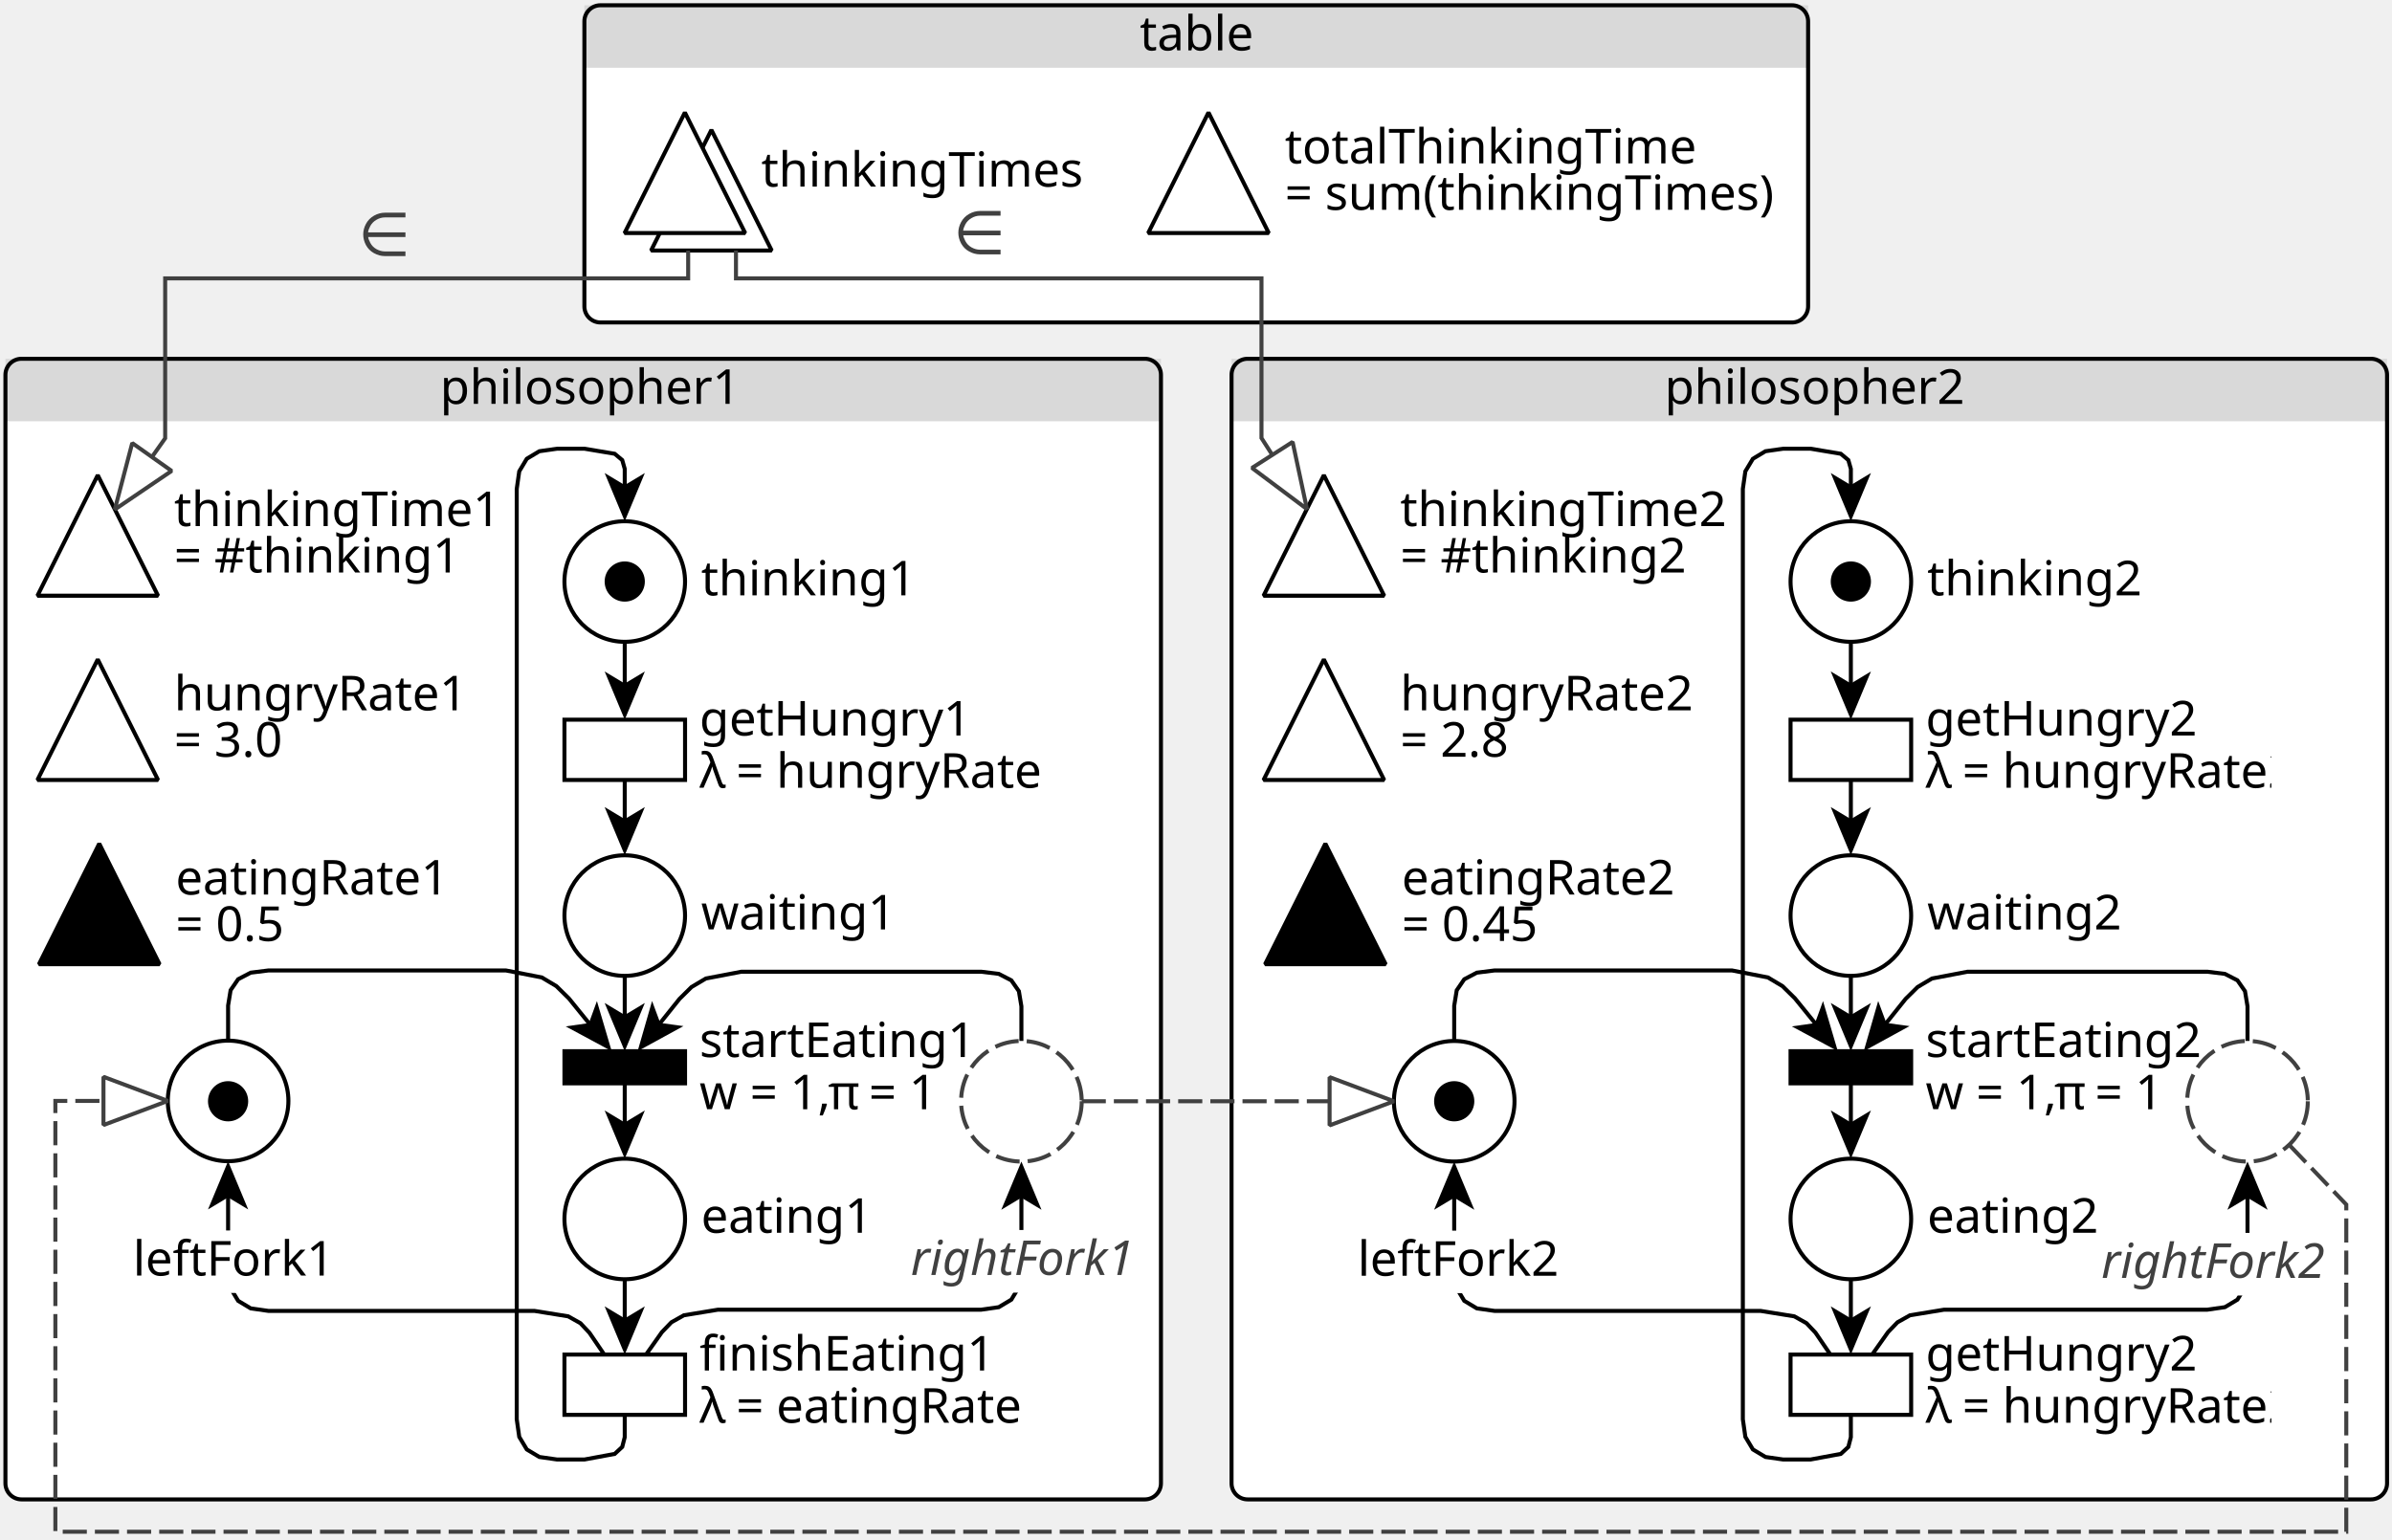
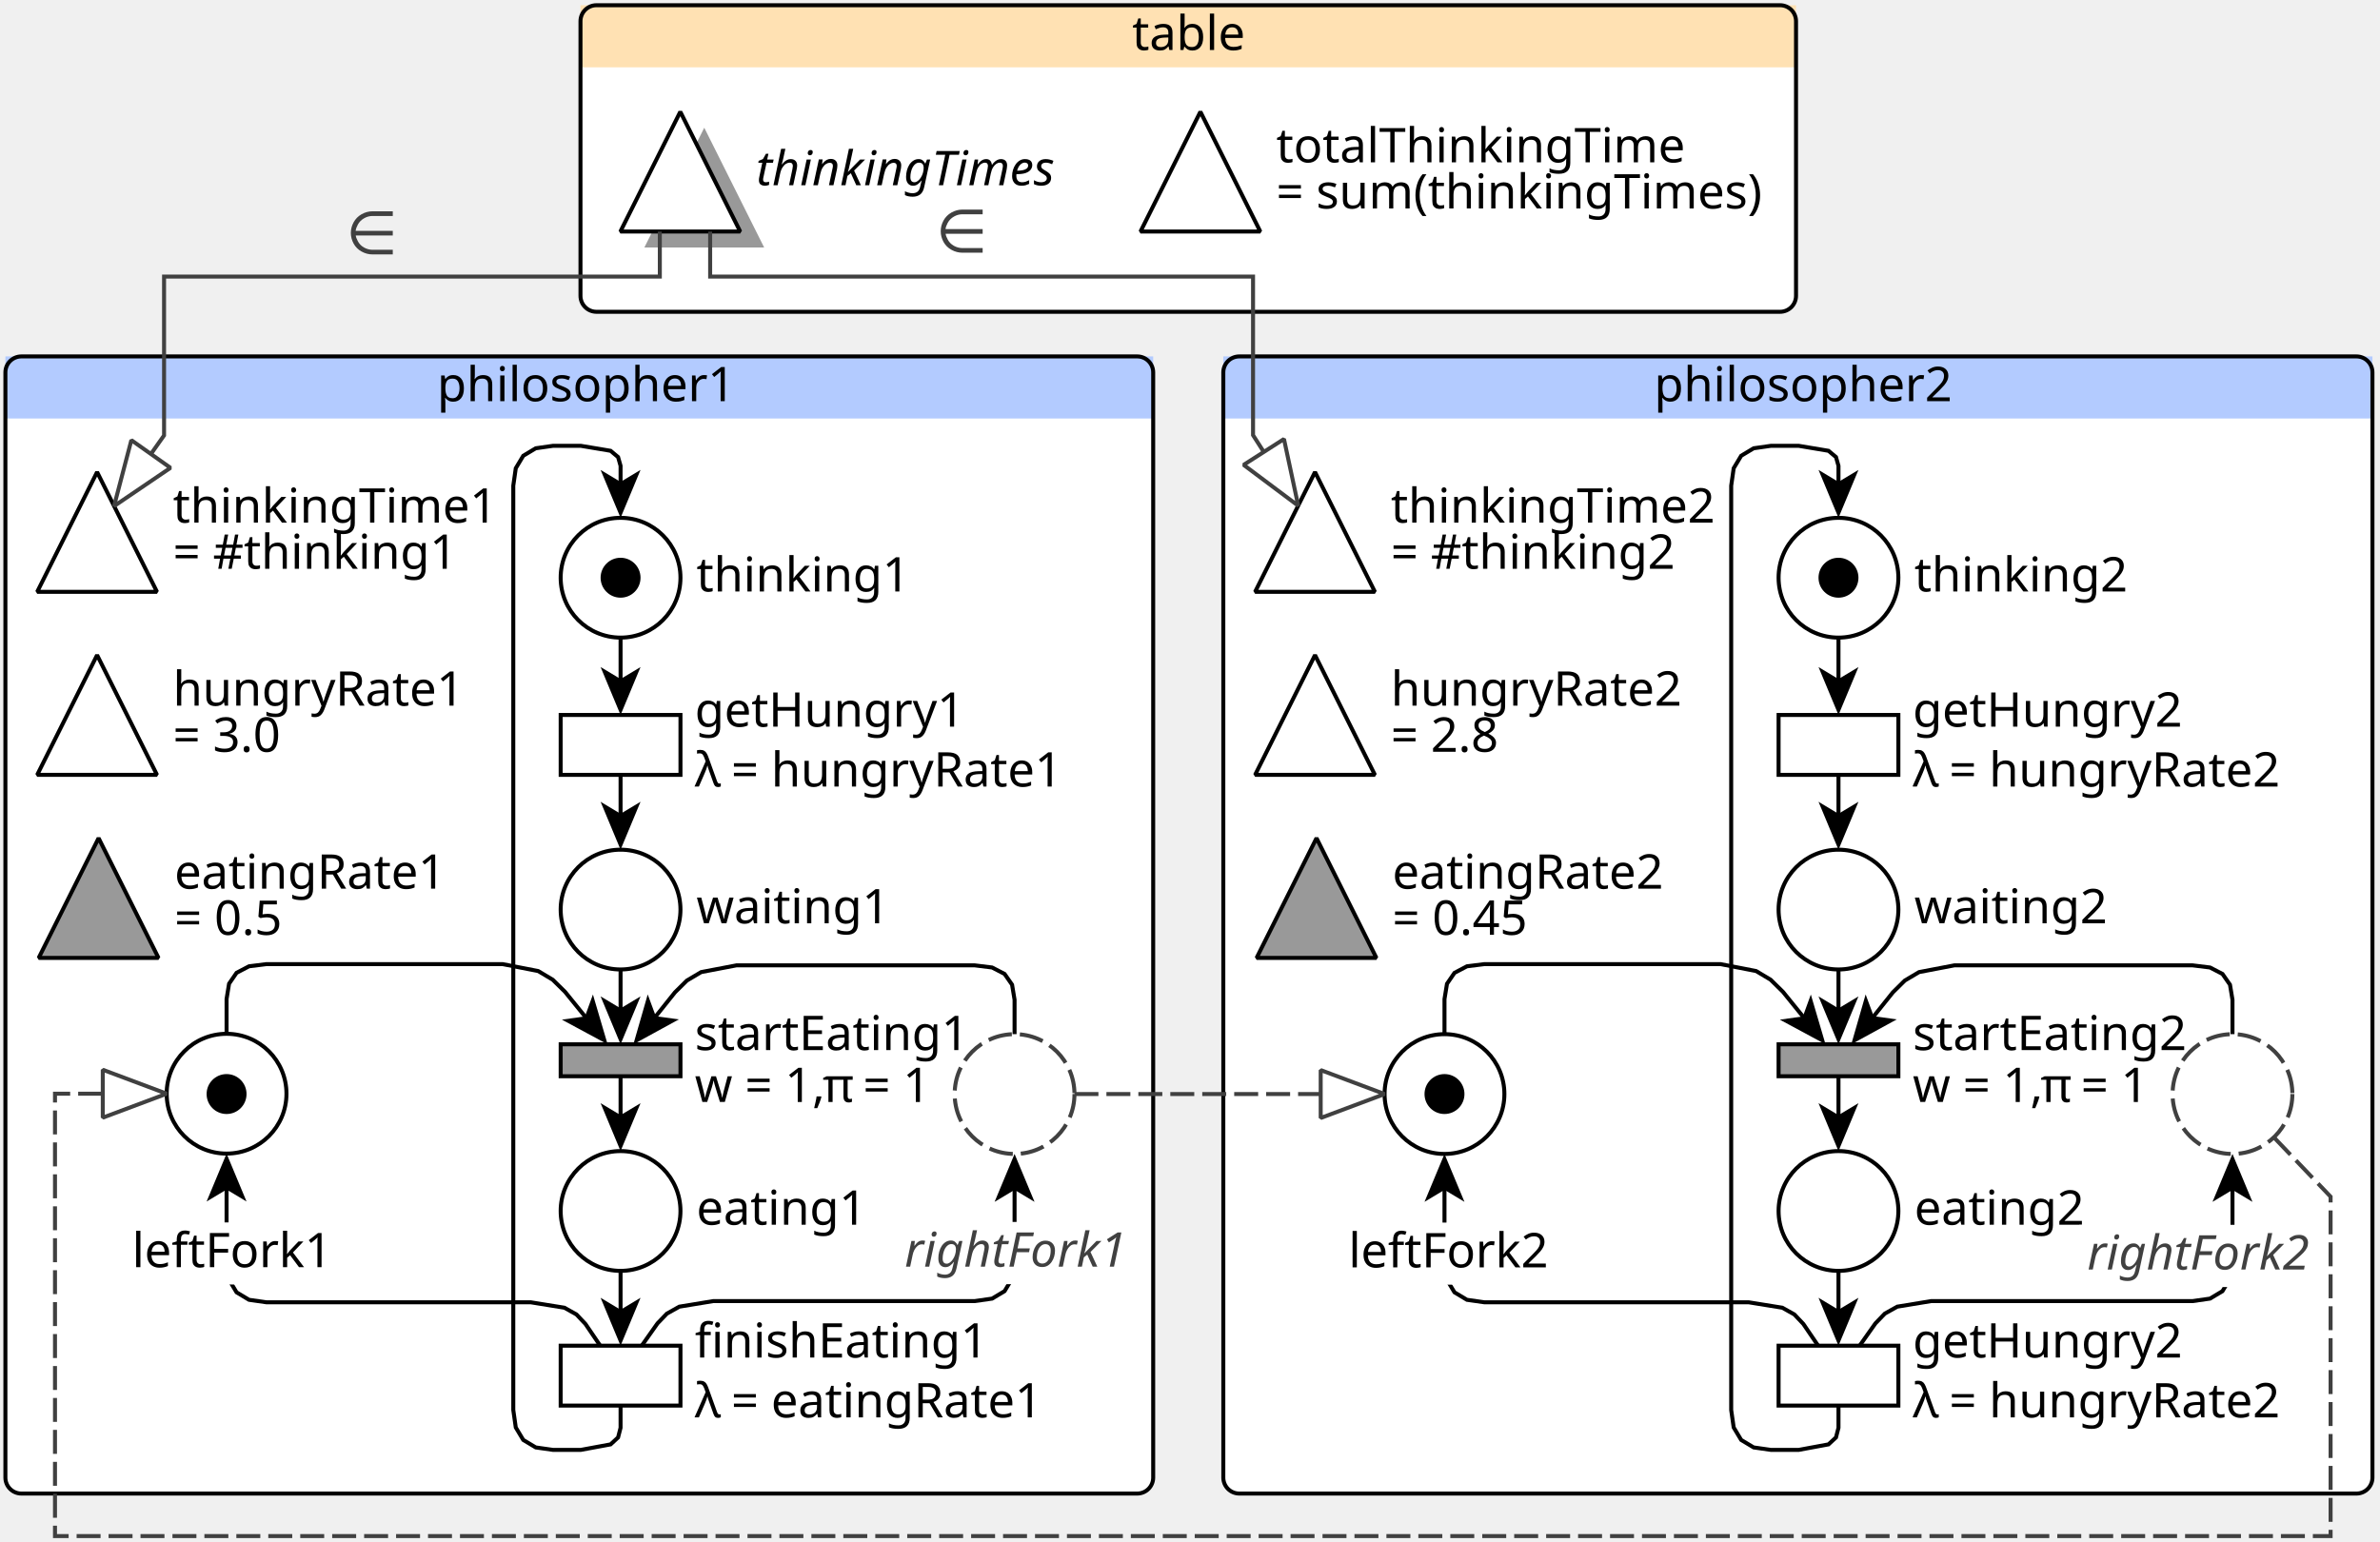
- <svg xmlns="http://www.w3.org/2000/svg" fill-opacity="1" color-rendering="auto" color-interpolation="auto" text-rendering="auto" stroke="black" stroke-linecap="square" width="595" stroke-miterlimit="10" shape-rendering="auto" stroke-opacity="1" fill="black" stroke-dasharray="none" font-weight="normal" stroke-width="1" height="383" font-family="'Dialog'" font-style="normal" stroke-linejoin="miter" font-size="12px" stroke-dashoffset="0" image-rendering="auto">
+ <svg xmlns="http://www.w3.org/2000/svg" fill-opacity="1" color-rendering="auto" color-interpolation="auto" text-rendering="auto" stroke="black" stroke-linecap="square" width="596" stroke-miterlimit="10" shape-rendering="auto" stroke-opacity="1" fill="black" stroke-dasharray="none" font-weight="normal" stroke-width="1" height="386" font-family="'Dialog'" font-style="normal" stroke-linejoin="miter" font-size="12px" stroke-dashoffset="0" image-rendering="auto">
  <defs id="genericDefs" />
  <g>
    <defs id="defs1">
      <clipPath clipPathUnits="userSpaceOnUse" id="clipPath1">
-         <path d="M0 0 L595 0 L595 383 L0 383 L0 0 Z" />
+         <path d="M0 0 L596 0 L596 386 L0 386 L0 0 Z" />
      </clipPath>
      <clipPath clipPathUnits="userSpaceOnUse" id="clipPath2">
-         <path d="M482 162 L1077 162 L1077 545 L482 545 L482 162 Z" />
+         <path d="M482 162 L1078 162 L1078 548 L482 548 L482 162 Z" />
      </clipPath>
      <clipPath clipPathUnits="userSpaceOnUse" id="clipPath3">
-         <path d="M0 0 L0 26 L85 26 L85 0 Z" />
+         <path d="M0 0 L0 28 L92 28 L92 0 Z" />
      </clipPath>
      <clipPath clipPathUnits="userSpaceOnUse" id="clipPath4">
        <path d="M0 0 L0 28 L67 28 L67 0 Z" />
      </clipPath>
      <clipPath clipPathUnits="userSpaceOnUse" id="clipPath5">
-         <path d="M0 0 L0 26 L81 26 L81 0 Z" />
+         <path d="M0 0 L0 28 L88 28 L88 0 Z" />
      </clipPath>
      <clipPath clipPathUnits="userSpaceOnUse" id="clipPath6">
-         <path d="M0 0 L0 26 L86 26 L86 0 Z" />
+         <path d="M0 0 L0 28 L93 28 L93 0 Z" />
      </clipPath>
      <clipPath clipPathUnits="userSpaceOnUse" id="clipPath7">
        <path d="M0 0 L0 28 L68 28 L68 0 Z" />
      </clipPath>
+       <clipPath clipPathUnits="userSpaceOnUse" id="clipPath8">
+         <path d="M476 158 L1072 158 L1072 544 L476 544 L476 158 Z" />
+       </clipPath>
    </defs>
    <g fill="white" text-rendering="geometricPrecision" shape-rendering="geometricPrecision" transform="matrix(1,0,0,1,-482,-162)" stroke="white">
-       <rect x="483.351" y="251.269" clip-path="url(#clipPath2)" width="287.431" rx="4" ry="4" height="283.806" stroke="none" />
-     </g>
-     <g fill="rgb(217,217,217)" text-rendering="geometricPrecision" shape-rendering="geometricPrecision" transform="matrix(1,0,0,1,-482,-162)" stroke="rgb(217,217,217)">
+       <rect x="483.351" y="251.269" clip-path="url(#clipPath2)" width="287.431" rx="4" ry="4" height="284.806" stroke="none" />
+     </g>
+     <g fill="rgb(179,203,255)" text-rendering="geometricPrecision" shape-rendering="geometricPrecision" transform="matrix(1,0,0,1,-482,-162)" stroke="rgb(179,203,255)">
      <rect x="483.351" width="287.431" height="15.55" y="251.269" clip-path="url(#clipPath2)" stroke="none" />
    </g>
    <g text-rendering="geometricPrecision" stroke-miterlimit="1.45" shape-rendering="geometricPrecision" font-family="'Fira Sans'" transform="matrix(1,0,0,1,-482,-162)" stroke-linecap="butt">
      <text x="591.452" xml:space="preserve" y="262.486" clip-path="url(#clipPath2)" stroke="none">philosopher1</text>
-       <rect x="483.351" y="251.269" clip-path="url(#clipPath2)" fill="none" width="287.431" rx="4" ry="4" height="283.806" />
+       <rect x="483.351" y="251.269" clip-path="url(#clipPath2)" fill="none" width="287.431" rx="4" ry="4" height="284.806" />
      <circle fill="none" r="15" clip-path="url(#clipPath2)" cx="637.403" cy="306.696" />
      <text x="656.403" xml:space="preserve" y="310.138" clip-path="url(#clipPath2)" stroke="none">thinking1</text>
      <circle fill="none" r="15" clip-path="url(#clipPath2)" cx="637.403" cy="389.812" />
      <text x="656.403" xml:space="preserve" y="393.255" clip-path="url(#clipPath2)" stroke="none">waiting1</text>
      <circle fill="none" r="15" clip-path="url(#clipPath2)" cx="637.403" cy="465.298" />
      <text x="656.403" xml:space="preserve" y="468.74" clip-path="url(#clipPath2)" stroke="none">eating1</text>
      <rect fill="none" x="622.403" width="30" height="15" y="341.07" clip-path="url(#clipPath2)" />
    </g>
-     <g text-rendering="geometricPrecision" stroke-miterlimit="1.45" shape-rendering="geometricPrecision" font-family="'Fira Sans'" transform="matrix(1,0,0,1,-482,-162) translate(656,335)" stroke-linecap="butt">
+     <g text-rendering="geometricPrecision" stroke-miterlimit="1.45" shape-rendering="geometricPrecision" font-family="'Fira Sans'" transform="matrix(1,0,0,1,-482,-162) translate(656,334)" stroke-linecap="butt">
      <text x="0" xml:space="preserve" y="10" clip-path="url(#clipPath3)" stroke="none">getHungry1</text>
      <text x="60" xml:space="preserve" y="10" clip-path="url(#clipPath3)" stroke="none"> </text>
-       <text x="0" xml:space="preserve" y="23" clip-path="url(#clipPath3)" stroke="none">λ</text>
-       <text x="6" xml:space="preserve" y="23" clip-path="url(#clipPath3)" stroke="none"> = hungryRate1</text>
-     </g>
-     <g text-rendering="geometricPrecision" shape-rendering="geometricPrecision" transform="matrix(1,0,0,1,-482,-162)">
+       <text x="0" xml:space="preserve" y="25" clip-path="url(#clipPath3)" stroke="none">λ</text>
+       <text x="6" xml:space="preserve" y="25" clip-path="url(#clipPath3)" stroke="none"> = hungryRate1</text>
+       <text x="85" xml:space="preserve" y="25" clip-path="url(#clipPath3)" font-family="monospace" stroke="none"> </text>
+     </g>
+     <g fill="rgb(153,153,153)" text-rendering="geometricPrecision" shape-rendering="geometricPrecision" transform="matrix(1,0,0,1,-482,-162)" stroke="rgb(153,153,153)">
      <rect x="622.403" width="30" height="8" y="423.555" clip-path="url(#clipPath2)" stroke="none" />
-       <rect stroke-linecap="butt" x="622.403" y="423.555" clip-path="url(#clipPath2)" fill="none" width="30" height="8" stroke-miterlimit="1.45" />
+     </g>
+     <g text-rendering="geometricPrecision" stroke-miterlimit="1.45" shape-rendering="geometricPrecision" transform="matrix(1,0,0,1,-482,-162)" stroke-linecap="butt">
+       <rect fill="none" x="622.403" width="30" height="8" y="423.555" clip-path="url(#clipPath2)" />
    </g>
    <g text-rendering="geometricPrecision" stroke-miterlimit="1.45" shape-rendering="geometricPrecision" font-family="'Fira Sans'" transform="matrix(1,0,0,1,-482,-162) translate(656,413)" stroke-linecap="butt">
      <text x="0" xml:space="preserve" y="12" clip-path="url(#clipPath4)" stroke="none">startEating1</text>
      <text x="60" xml:space="preserve" y="12" clip-path="url(#clipPath4)" font-family="monospace" stroke="none"> </text>
      <text x="67" xml:space="preserve" y="12" clip-path="url(#clipPath4)" stroke="none"> </text>
      <text x="0" xml:space="preserve" y="25" clip-path="url(#clipPath4)" stroke="none">w = 1, </text>
      <text x="32" xml:space="preserve" y="25" clip-path="url(#clipPath4)" stroke="none">π</text>
      <text x="39" xml:space="preserve" y="25" clip-path="url(#clipPath4)" stroke="none"> = 1</text>
    </g>
    <g text-rendering="geometricPrecision" stroke-miterlimit="1.45" shape-rendering="geometricPrecision" transform="matrix(1,0,0,1,-482,-162)" stroke-linecap="butt">
      <rect fill="none" x="622.403" width="30" height="15" y="499.041" clip-path="url(#clipPath2)" />
    </g>
-     <g text-rendering="geometricPrecision" stroke-miterlimit="1.45" shape-rendering="geometricPrecision" font-family="'Fira Sans'" transform="matrix(1,0,0,1,-482,-162) translate(656,493)" stroke-linecap="butt">
+     <g text-rendering="geometricPrecision" stroke-miterlimit="1.45" shape-rendering="geometricPrecision" font-family="'Fira Sans'" transform="matrix(1,0,0,1,-482,-162) translate(656,492)" stroke-linecap="butt">
      <text x="0" xml:space="preserve" y="10" clip-path="url(#clipPath5)" stroke="none">finishEating1</text>
      <text x="66" xml:space="preserve" y="10" clip-path="url(#clipPath5)" stroke="none"> </text>
-       <text x="0" xml:space="preserve" y="23" clip-path="url(#clipPath5)" stroke="none">λ</text>
-       <text x="6" xml:space="preserve" y="23" clip-path="url(#clipPath5)" stroke="none"> = eatingRate1</text>
+       <text x="0" xml:space="preserve" y="25" clip-path="url(#clipPath5)" stroke="none">λ</text>
+       <text x="6" xml:space="preserve" y="25" clip-path="url(#clipPath5)" stroke="none"> = eatingRate1</text>
+       <text x="81" xml:space="preserve" y="25" clip-path="url(#clipPath5)" font-family="monospace" stroke="none"> </text>
    </g>
    <g stroke-linecap="butt" transform="matrix(1,0,0,1,-482,-162)" fill="rgb(64,64,64)" text-rendering="geometricPrecision" shape-rendering="geometricPrecision" stroke-dasharray="6,2" stroke="rgb(64,64,64)" stroke-miterlimit="1.45">
      <circle fill="none" r="15" clip-path="url(#clipPath2)" cx="736.068" cy="436.013" />
      <circle clip-path="url(#clipPath2)" fill="none" r="15" stroke-dasharray="none" cx="538.738" cy="435.928" stroke="black" />
-       <path fill="none" stroke-dasharray="none" d="M506.313 280.227 L521.313 310.227 L491.313 310.227 Z" clip-path="url(#clipPath2)" fill-rule="evenodd" stroke="black" />
+       <path fill="none" stroke-dasharray="none" d="M506.314 280.227 L521.314 310.227 L491.314 310.227 Z" clip-path="url(#clipPath2)" fill-rule="evenodd" stroke="black" />
    </g>
    <g text-rendering="geometricPrecision" stroke-miterlimit="1.45" shape-rendering="geometricPrecision" font-family="'Fira Sans'" transform="matrix(1,0,0,1,-482,-162)" stroke-linecap="butt">
      <text x="525.314" xml:space="preserve" y="292.894" clip-path="url(#clipPath2)" stroke="none">thinkingTime1</text>
      <text x="525.314" xml:space="preserve" y="304.444" clip-path="url(#clipPath2)" stroke="none">= #thinking1</text>
      <path fill="none" d="M506.314 326.07 L521.314 356.07 L491.314 356.07 Z" clip-path="url(#clipPath2)" fill-rule="evenodd" />
      <text x="525.314" xml:space="preserve" y="338.737" clip-path="url(#clipPath2)" stroke="none">hungryRate1</text>
      <text x="525.314" xml:space="preserve" y="350.286" clip-path="url(#clipPath2)" stroke="none">= 3.0</text>
-       <path stroke-miterlimit="10" d="M506.69 371.912 L521.69 401.912 L491.69 401.912 Z" fill-rule="evenodd" clip-path="url(#clipPath2)" stroke-linecap="square" stroke="none" />
-       <path fill="none" d="M506.69 371.912 L521.69 401.912 L491.69 401.912 Z" clip-path="url(#clipPath2)" fill-rule="evenodd" />
-       <text x="525.69" xml:space="preserve" y="384.579" clip-path="url(#clipPath2)" stroke="none">eatingRate1</text>
-       <text x="525.69" xml:space="preserve" y="396.129" clip-path="url(#clipPath2)" stroke="none">= 0.5</text>
+     </g>
+     <g fill="rgb(153,153,153)" text-rendering="geometricPrecision" shape-rendering="geometricPrecision" transform="matrix(1,0,0,1,-482,-162)" stroke="rgb(153,153,153)">
+       <path d="M506.69 371.912 L521.69 401.912 L491.69 401.912 Z" fill-rule="evenodd" clip-path="url(#clipPath2)" stroke="none" />
+     </g>
+     <g text-rendering="geometricPrecision" stroke-miterlimit="1.45" shape-rendering="geometricPrecision" transform="matrix(1,0,0,1,-482,-162)" stroke-linecap="butt">
+       <path fill="none" d="M506.69 371.912 L521.69 401.912 L491.69 401.912 Z" fill-rule="evenodd" clip-path="url(#clipPath2)" />
+       <text x="525.69" xml:space="preserve" y="384.579" clip-path="url(#clipPath2)" font-family="'Fira Sans'" stroke="none">eatingRate1</text>
+       <text x="525.69" xml:space="preserve" y="396.129" clip-path="url(#clipPath2)" font-family="'Fira Sans'" stroke="none">= 0.5</text>
      <circle stroke-linecap="square" clip-path="url(#clipPath2)" r="5" cx="637.403" cy="306.696" stroke="none" stroke-miterlimit="10" />
      <circle stroke-linecap="square" clip-path="url(#clipPath2)" r="5" cx="538.738" cy="436.013" stroke="none" stroke-miterlimit="10" />
      <path fill="none" d="M637.403 321.696 L637.403 333.07" clip-path="url(#clipPath2)" />
      <path d="M637.403 341.07 L642.403 329.07 L637.403 332.07 L632.403 329.07 Z" clip-path="url(#clipPath2)" stroke="none" />
      <path fill="none" d="M637.403 356.07 L637.403 366.812" clip-path="url(#clipPath2)" />
      <path d="M637.403 374.812 L642.403 362.812 L637.403 365.812 L632.403 362.812 Z" clip-path="url(#clipPath2)" stroke="none" />
      <path fill="none" d="M637.403 404.812 L637.403 415.555" clip-path="url(#clipPath2)" />
      <path d="M637.403 423.555 L642.403 411.555 L637.403 414.555 L632.403 411.555 Z" clip-path="url(#clipPath2)" stroke="none" />
      <path fill="none" d="M637.403 431.555 L637.403 442.298" clip-path="url(#clipPath2)" />
      <path d="M637.403 450.298 L642.403 438.298 L637.403 441.298 L632.403 438.298 Z" clip-path="url(#clipPath2)" stroke="none" />
      <path fill="none" d="M637.403 480.298 L637.403 491.041" clip-path="url(#clipPath2)" />
      <path d="M637.403 499.041 L642.403 487.041 L637.403 490.041 L632.403 487.041 Z" clip-path="url(#clipPath2)" stroke="none" />
      <path fill="none" d="M637.403 514.041 L637.403 519.593 L636.778 522.022 L634.903 523.758 L627.403 525.146 L620.536 525.146 L616.161 524.521 L613.036 522.646 L611.161 519.521 L610.536 515.146 L610.536 283.651 L611.161 279.276 L613.036 276.151 L616.161 274.276 L620.536 273.651 L627.403 273.651 L634.903 274.907 L636.778 276.476 L637.403 278.674 L637.403 283.696" clip-path="url(#clipPath2)" />
      <path d="M637.403 291.696 L642.403 279.696 L637.403 282.696 L632.403 279.696 Z" clip-path="url(#clipPath2)" stroke="none" />
      <path fill="none" d="M642.703 499.041 L646.649 493.456 L649 491.013 L652.109 489.268 L660.595 487.872 L726.068 487.872 L730.443 487.247 L733.568 485.372 L735.443 482.247 L736.068 477.872 L736.068 459.012" clip-path="url(#clipPath2)" />
      <path d="M736.068 451.012 L731.068 463.012 L736.068 460.012 L741.068 463.012 Z" clip-path="url(#clipPath2)" stroke="none" />
      <rect x="706.531" y="468.046" clip-path="url(#clipPath2)" fill="white" width="59.074" height="15.586" stroke="none" />
-       <text x="708.531" y="479.245" clip-path="url(#clipPath2)" fill="rgb(64,64,64)" font-style="italic" stroke="none" xml:space="preserve">rightFork1</text>
+     </g>
+     <g stroke-linecap="butt" transform="matrix(1,0,0,1,-482,-162)" fill="rgb(64,64,64)" text-rendering="geometricPrecision" font-family="'Fira Sans'" shape-rendering="geometricPrecision" font-style="italic" stroke="rgb(64,64,64)" stroke-miterlimit="1.45">
+       <text x="708.531" xml:space="preserve" y="479.245" clip-path="url(#clipPath2)" stroke="none">rightFork1</text>
+     </g>
+     <g text-rendering="geometricPrecision" stroke-miterlimit="1.45" shape-rendering="geometricPrecision" transform="matrix(1,0,0,1,-482,-162)" stroke-linecap="butt">
      <path fill="none" d="M736.068 421.012 L736.068 412.396 L735.443 408.626 L733.568 405.933 L730.443 404.317 L726.068 403.779 L666.438 403.779 L657.584 405.47 L654.017 407.584 L651.022 410.544 L645.605 417.31" clip-path="url(#clipPath2)" />
      <path d="M640.606 423.555 L652.009 417.312 L646.23 416.529 L644.202 411.063 Z" clip-path="url(#clipPath2)" stroke="none" />
      <path fill="none" d="M632.306 499.041 L628.612 493.606 L626.371 491.229 L623.342 489.531 L614.919 488.172 L548.738 488.172 L544.363 487.547 L541.238 485.672 L539.363 482.547 L538.738 478.172 L538.738 458.928" clip-path="url(#clipPath2)" />
      <path d="M538.738 450.928 L533.738 462.928 L538.738 459.928 L543.738 462.928 Z" clip-path="url(#clipPath2)" stroke="none" />
      <rect x="513.081" y="468.162" clip-path="url(#clipPath2)" fill="white" width="51.314" height="15.55" stroke="none" />
-       <text x="515.081" xml:space="preserve" y="479.379" clip-path="url(#clipPath2)" stroke="none">leftFork1</text>
+       <text x="515.081" xml:space="preserve" y="479.379" clip-path="url(#clipPath2)" font-family="'Fira Sans'" stroke="none">leftFork1</text>
      <path fill="none" d="M538.738 420.928 L538.738 412.199 L539.363 408.38 L541.238 405.652 L544.363 404.016 L548.738 403.47 L607.862 403.47 L616.769 405.204 L620.403 407.372 L623.49 410.406 L629.117 417.343" clip-path="url(#clipPath2)" />
      <path d="M634.158 423.555 L630.48 411.086 L628.487 416.566 L622.715 417.387 Z" clip-path="url(#clipPath2)" stroke="none" />
    </g>
    <g fill="white" text-rendering="geometricPrecision" shape-rendering="geometricPrecision" transform="matrix(1,0,0,1,-482,-162)" stroke="white">
-       <rect x="788.341" y="251.269" clip-path="url(#clipPath2)" width="287.431" rx="4" ry="4" height="283.806" stroke="none" />
-       <rect x="788.341" y="251.269" clip-path="url(#clipPath2)" fill="rgb(217,217,217)" width="287.431" height="15.55" stroke="none" />
-     </g>
-     <g text-rendering="geometricPrecision" stroke-miterlimit="1.45" shape-rendering="geometricPrecision" font-family="'Fira Sans'" transform="matrix(1,0,0,1,-482,-162)" stroke-linecap="butt">
-       <text x="896.07" xml:space="preserve" y="262.486" clip-path="url(#clipPath2)" stroke="none">philosopher2</text>
-       <rect x="788.341" y="251.269" clip-path="url(#clipPath2)" fill="none" width="287.431" rx="4" ry="4" height="283.806" />
+       <rect x="788.341" y="251.269" clip-path="url(#clipPath2)" width="287.766" rx="4" ry="4" height="284.806" stroke="none" />
+       <rect x="788.341" y="251.269" clip-path="url(#clipPath2)" fill="rgb(179,203,255)" width="287.766" height="15.55" stroke="none" />
+     </g>
+     <g text-rendering="geometricPrecision" stroke-miterlimit="1.45" shape-rendering="geometricPrecision" font-family="'Fira Sans'" transform="matrix(1,0,0,1,-482,-162)" stroke-linecap="butt">
+       <text x="896.238" xml:space="preserve" y="262.486" clip-path="url(#clipPath2)" stroke="none">philosopher2</text>
+       <rect x="788.341" y="251.269" clip-path="url(#clipPath2)" fill="none" width="287.766" rx="4" ry="4" height="284.806" />
      <circle fill="none" r="15" clip-path="url(#clipPath2)" cx="942.393" cy="306.696" />
      <text x="961.393" xml:space="preserve" y="310.138" clip-path="url(#clipPath2)" stroke="none">thinking2</text>
      <circle fill="none" r="15" clip-path="url(#clipPath2)" cx="942.393" cy="389.812" />
      <text x="961.393" xml:space="preserve" y="393.255" clip-path="url(#clipPath2)" stroke="none">waiting2</text>
      <circle fill="none" r="15" clip-path="url(#clipPath2)" cx="942.393" cy="465.298" />
      <text x="961.393" xml:space="preserve" y="468.74" clip-path="url(#clipPath2)" stroke="none">eating2</text>
      <rect fill="none" x="927.393" width="30" height="15" y="341.07" clip-path="url(#clipPath2)" />
    </g>
-     <g text-rendering="geometricPrecision" stroke-miterlimit="1.45" shape-rendering="geometricPrecision" font-family="'Fira Sans'" transform="matrix(1,0,0,1,-482,-162) translate(961,335)" stroke-linecap="butt">
+     <g text-rendering="geometricPrecision" stroke-miterlimit="1.45" shape-rendering="geometricPrecision" font-family="'Fira Sans'" transform="matrix(1,0,0,1,-482,-162) translate(961,334)" stroke-linecap="butt">
      <text x="0" xml:space="preserve" y="10" clip-path="url(#clipPath6)" stroke="none">getHungry2</text>
      <text x="61" xml:space="preserve" y="10" clip-path="url(#clipPath6)" stroke="none"> </text>
-       <text x="0" xml:space="preserve" y="23" clip-path="url(#clipPath6)" stroke="none">λ</text>
-       <text x="6" xml:space="preserve" y="23" clip-path="url(#clipPath6)" stroke="none"> = hungryRate2</text>
-     </g>
-     <g text-rendering="geometricPrecision" shape-rendering="geometricPrecision" transform="matrix(1,0,0,1,-482,-162)">
+       <text x="0" xml:space="preserve" y="25" clip-path="url(#clipPath6)" stroke="none">λ</text>
+       <text x="6" xml:space="preserve" y="25" clip-path="url(#clipPath6)" stroke="none"> = hungryRate2</text>
+       <text x="86" xml:space="preserve" y="25" clip-path="url(#clipPath6)" font-family="monospace" stroke="none"> </text>
+     </g>
+     <g fill="rgb(153,153,153)" text-rendering="geometricPrecision" shape-rendering="geometricPrecision" transform="matrix(1,0,0,1,-482,-162)" stroke="rgb(153,153,153)">
      <rect x="927.393" width="30" height="8" y="423.555" clip-path="url(#clipPath2)" stroke="none" />
-       <rect stroke-linecap="butt" x="927.393" y="423.555" clip-path="url(#clipPath2)" fill="none" width="30" height="8" stroke-miterlimit="1.45" />
+     </g>
+     <g text-rendering="geometricPrecision" stroke-miterlimit="1.45" shape-rendering="geometricPrecision" transform="matrix(1,0,0,1,-482,-162)" stroke-linecap="butt">
+       <rect fill="none" x="927.393" width="30" height="8" y="423.555" clip-path="url(#clipPath2)" />
    </g>
    <g text-rendering="geometricPrecision" stroke-miterlimit="1.45" shape-rendering="geometricPrecision" font-family="'Fira Sans'" transform="matrix(1,0,0,1,-482,-162) translate(961,413)" stroke-linecap="butt">
      <text x="0" xml:space="preserve" y="12" clip-path="url(#clipPath7)" stroke="none">startEating2</text>
      <text x="61" xml:space="preserve" y="12" clip-path="url(#clipPath7)" font-family="monospace" stroke="none"> </text>
      <text x="68" xml:space="preserve" y="12" clip-path="url(#clipPath7)" stroke="none"> </text>
      <text x="0" xml:space="preserve" y="25" clip-path="url(#clipPath7)" stroke="none">w = 1, </text>
      <text x="32" xml:space="preserve" y="25" clip-path="url(#clipPath7)" stroke="none">π</text>
      <text x="39" xml:space="preserve" y="25" clip-path="url(#clipPath7)" stroke="none"> = 1</text>
    </g>
    <g text-rendering="geometricPrecision" stroke-miterlimit="1.45" shape-rendering="geometricPrecision" transform="matrix(1,0,0,1,-482,-162)" stroke-linecap="butt">
      <rect fill="none" x="927.393" width="30" height="15" y="499.041" clip-path="url(#clipPath2)" />
    </g>
-     <g text-rendering="geometricPrecision" stroke-miterlimit="1.45" shape-rendering="geometricPrecision" font-family="'Fira Sans'" transform="matrix(1,0,0,1,-482,-162) translate(961,493)" stroke-linecap="butt">
+     <g text-rendering="geometricPrecision" stroke-miterlimit="1.45" shape-rendering="geometricPrecision" font-family="'Fira Sans'" transform="matrix(1,0,0,1,-482,-162) translate(961,492)" stroke-linecap="butt">
      <text x="0" xml:space="preserve" y="10" clip-path="url(#clipPath6)" stroke="none">getHungry2</text>
      <text x="61" xml:space="preserve" y="10" clip-path="url(#clipPath6)" stroke="none"> </text>
-       <text x="0" xml:space="preserve" y="23" clip-path="url(#clipPath6)" stroke="none">λ</text>
-       <text x="6" xml:space="preserve" y="23" clip-path="url(#clipPath6)" stroke="none"> = hungryRate2</text>
+       <text x="0" xml:space="preserve" y="25" clip-path="url(#clipPath6)" stroke="none">λ</text>
+       <text x="6" xml:space="preserve" y="25" clip-path="url(#clipPath6)" stroke="none"> = hungryRate2</text>
+       <text x="86" xml:space="preserve" y="25" clip-path="url(#clipPath6)" font-family="monospace" stroke="none"> </text>
    </g>
    <g stroke-linecap="butt" transform="matrix(1,0,0,1,-482,-162)" fill="rgb(64,64,64)" text-rendering="geometricPrecision" shape-rendering="geometricPrecision" stroke-dasharray="6,2" stroke="rgb(64,64,64)" stroke-miterlimit="1.45">
      <circle fill="none" r="15" clip-path="url(#clipPath2)" cx="1041.058" cy="436.013" />
      <circle clip-path="url(#clipPath2)" fill="none" r="15" stroke-dasharray="none" cx="843.729" cy="436.013" stroke="black" />
      <path fill="none" stroke-dasharray="none" d="M811.304 280.227 L826.304 310.227 L796.304 310.227 Z" clip-path="url(#clipPath2)" fill-rule="evenodd" stroke="black" />
    </g>
    <g text-rendering="geometricPrecision" stroke-miterlimit="1.45" shape-rendering="geometricPrecision" font-family="'Fira Sans'" transform="matrix(1,0,0,1,-482,-162)" stroke-linecap="butt">
      <text x="830.304" xml:space="preserve" y="292.894" clip-path="url(#clipPath2)" stroke="none">thinkingTime2</text>
      <text x="830.304" xml:space="preserve" y="304.444" clip-path="url(#clipPath2)" stroke="none">= #thinking2</text>
      <path fill="none" d="M811.304 326.07 L826.304 356.07 L796.304 356.07 Z" clip-path="url(#clipPath2)" fill-rule="evenodd" />
      <text x="830.304" xml:space="preserve" y="338.737" clip-path="url(#clipPath2)" stroke="none">hungryRate2</text>
      <text x="830.304" xml:space="preserve" y="350.286" clip-path="url(#clipPath2)" stroke="none">= 2.8</text>
-       <path stroke-miterlimit="10" d="M811.68 371.912 L826.68 401.912 L796.68 401.912 Z" fill-rule="evenodd" clip-path="url(#clipPath2)" stroke-linecap="square" stroke="none" />
-       <path fill="none" d="M811.68 371.912 L826.68 401.912 L796.68 401.912 Z" clip-path="url(#clipPath2)" fill-rule="evenodd" />
-       <text x="830.681" xml:space="preserve" y="384.579" clip-path="url(#clipPath2)" stroke="none">eatingRate2</text>
-       <text x="830.681" xml:space="preserve" y="396.129" clip-path="url(#clipPath2)" stroke="none">= 0.45</text>
+     </g>
+     <g fill="rgb(153,153,153)" text-rendering="geometricPrecision" shape-rendering="geometricPrecision" transform="matrix(1,0,0,1,-482,-162)" stroke="rgb(153,153,153)">
+       <path d="M811.681 371.912 L826.681 401.912 L796.681 401.912 Z" fill-rule="evenodd" clip-path="url(#clipPath2)" stroke="none" />
+     </g>
+     <g text-rendering="geometricPrecision" stroke-miterlimit="1.45" shape-rendering="geometricPrecision" transform="matrix(1,0,0,1,-482,-162)" stroke-linecap="butt">
+       <path fill="none" d="M811.681 371.912 L826.681 401.912 L796.681 401.912 Z" fill-rule="evenodd" clip-path="url(#clipPath2)" />
+       <text x="830.681" xml:space="preserve" y="384.579" clip-path="url(#clipPath2)" font-family="'Fira Sans'" stroke="none">eatingRate2</text>
+       <text x="830.681" xml:space="preserve" y="396.129" clip-path="url(#clipPath2)" font-family="'Fira Sans'" stroke="none">= 0.45</text>
      <circle stroke-linecap="square" clip-path="url(#clipPath2)" r="5" cx="942.393" cy="306.696" stroke="none" stroke-miterlimit="10" />
      <circle stroke-linecap="square" clip-path="url(#clipPath2)" r="5" cx="843.729" cy="436.013" stroke="none" stroke-miterlimit="10" />
      <path fill="none" d="M942.393 321.696 L942.393 333.07" clip-path="url(#clipPath2)" />
      <path d="M942.393 341.07 L947.393 329.07 L942.393 332.07 L937.393 329.07 Z" clip-path="url(#clipPath2)" stroke="none" />
      <path fill="none" d="M942.393 356.07 L942.393 366.812" clip-path="url(#clipPath2)" />
      <path d="M942.393 374.812 L947.393 362.812 L942.393 365.812 L937.393 362.812 Z" clip-path="url(#clipPath2)" stroke="none" />
      <path fill="none" d="M942.393 404.812 L942.393 415.555" clip-path="url(#clipPath2)" />
      <path d="M942.393 423.555 L947.393 411.555 L942.393 414.555 L937.393 411.555 Z" clip-path="url(#clipPath2)" stroke="none" />
      <path fill="none" d="M942.393 431.555 L942.393 442.298" clip-path="url(#clipPath2)" />
      <path d="M942.393 450.298 L947.393 438.298 L942.393 441.298 L937.393 438.298 Z" clip-path="url(#clipPath2)" stroke="none" />
      <path fill="none" d="M942.393 480.298 L942.393 491.041" clip-path="url(#clipPath2)" />
      <path d="M942.393 499.041 L947.393 487.041 L942.393 490.041 L937.393 487.041 Z" clip-path="url(#clipPath2)" stroke="none" />
      <path fill="none" d="M942.393 514.041 L942.393 519.593 L941.768 522.022 L939.893 523.758 L932.393 525.146 L925.526 525.146 L921.151 524.521 L918.026 522.646 L916.151 519.521 L915.526 515.146 L915.526 283.651 L916.151 279.276 L918.026 276.151 L921.151 274.276 L925.526 273.651 L932.393 273.651 L939.893 274.907 L941.768 276.476 L942.393 278.674 L942.393 283.696" clip-path="url(#clipPath2)" />
      <path d="M942.393 291.696 L947.393 279.696 L942.393 282.696 L937.393 279.696 Z" clip-path="url(#clipPath2)" stroke="none" />
      <path fill="none" d="M947.693 499.041 L951.639 493.456 L953.991 491.013 L957.099 489.268 L965.585 487.872 L1031.058 487.872 L1035.433 487.247 L1038.558 485.372 L1040.433 482.247 L1041.058 477.872 L1041.058 459.012" clip-path="url(#clipPath2)" />
      <path d="M1041.058 451.012 L1036.058 463.012 L1041.058 460.012 L1046.058 463.012 Z" clip-path="url(#clipPath2)" stroke="none" />
      <rect x="1002.682" y="468.766" clip-path="url(#clipPath2)" fill="white" width="59.817" height="15.586" stroke="none" />
-       <text x="1004.682" y="479.965" clip-path="url(#clipPath2)" fill="rgb(64,64,64)" font-style="italic" stroke="none" xml:space="preserve">rightFork2</text>
+     </g>
+     <g stroke-linecap="butt" transform="matrix(1,0,0,1,-482,-162)" fill="rgb(64,64,64)" text-rendering="geometricPrecision" font-family="'Fira Sans'" shape-rendering="geometricPrecision" font-style="italic" stroke="rgb(64,64,64)" stroke-miterlimit="1.45">
+       <text x="1004.682" xml:space="preserve" y="479.965" clip-path="url(#clipPath2)" stroke="none">rightFork2</text>
+     </g>
+     <g text-rendering="geometricPrecision" stroke-miterlimit="1.45" shape-rendering="geometricPrecision" transform="matrix(1,0,0,1,-482,-162)" stroke-linecap="butt">
      <path fill="none" d="M1041.058 421.012 L1041.058 412.396 L1040.433 408.626 L1038.558 405.933 L1035.433 404.317 L1031.058 403.779 L971.428 403.779 L962.574 405.47 L959.007 407.584 L956.012 410.544 L950.596 417.31" clip-path="url(#clipPath2)" />
      <path d="M945.596 423.555 L956.999 417.312 L951.22 416.529 L949.192 411.063 Z" clip-path="url(#clipPath2)" stroke="none" />
-     </g>
-     <g stroke-linecap="butt" transform="matrix(1,0,0,1,-482,-162)" fill="rgb(64,64,64)" text-rendering="geometricPrecision" shape-rendering="geometricPrecision" stroke-dasharray="6,2" stroke="rgb(64,64,64)" stroke-miterlimit="1.45">
-       <path fill="none" d="M1051.423 446.855 L1065.628 461.715 L1065.628 543.131 L495.772 543.131 L495.772 435.928 L508.738 435.928" clip-path="url(#clipPath2)" />
-       <path fill="white" d="M523.738 435.928 L507.738 429.928 L507.738 441.928 Z" clip-path="url(#clipPath2)" stroke="none" />
-       <path fill="none" stroke-dasharray="none" d="M523.738 435.928 L507.738 429.928 L507.738 441.928 Z" clip-path="url(#clipPath2)" />
-       <path fill="none" stroke-dasharray="none" d="M937.296 499.041 L933.602 493.606 L931.361 491.229 L928.332 489.531 L919.909 488.172 L853.729 488.172 L849.354 487.547 L846.229 485.672 L844.354 482.547 L843.729 478.172 L843.729 459.012" clip-path="url(#clipPath2)" stroke="black" />
-       <path fill="black" stroke-dasharray="none" d="M843.729 451.012 L838.729 463.012 L843.729 460.012 L848.729 463.012 Z" clip-path="url(#clipPath2)" stroke="none" />
-       <rect x="817.7" y="468.205" clip-path="url(#clipPath2)" fill="white" width="52.058" stroke-dasharray="none" height="15.55" stroke="none" />
-     </g>
-     <g text-rendering="geometricPrecision" stroke-miterlimit="1.45" shape-rendering="geometricPrecision" font-family="'Fira Sans'" transform="matrix(1,0,0,1,-482,-162)" stroke-linecap="butt">
-       <text x="819.7" xml:space="preserve" y="479.422" clip-path="url(#clipPath2)" stroke="none">leftFork2</text>
-     </g>
-     <g stroke-linecap="butt" transform="matrix(1,0,0,1,-482,-162)" fill="rgb(64,64,64)" text-rendering="geometricPrecision" shape-rendering="geometricPrecision" stroke-dasharray="6,2" stroke="rgb(64,64,64)" stroke-miterlimit="1.45">
-       <path fill="none" d="M751.068 436.012 L813.729 436.012" clip-path="url(#clipPath2)" />
-       <path fill="white" d="M828.729 436.012 L812.729 430.012 L812.729 442.012 Z" clip-path="url(#clipPath2)" stroke="none" />
-       <path fill="none" stroke-dasharray="none" d="M828.729 436.012 L812.729 430.012 L812.729 442.012 Z" clip-path="url(#clipPath2)" />
-       <path fill="none" stroke-dasharray="none" d="M843.729 421.012 L843.729 412.241 L844.354 408.404 L846.229 405.663 L849.354 404.018 L853.729 403.47 L912.852 403.47 L921.759 405.204 L925.393 407.372 L928.48 410.406 L934.107 417.343" clip-path="url(#clipPath2)" stroke="black" />
-       <path fill="black" stroke-dasharray="none" d="M939.148 423.555 L935.47 411.086 L933.477 416.566 L927.705 417.387 Z" clip-path="url(#clipPath2)" stroke="none" />
-     </g>
-     <g fill="white" text-rendering="geometricPrecision" shape-rendering="geometricPrecision" transform="matrix(1,0,0,1,-482,-162)" stroke="white">
-       <rect x="627.364" y="163.309" clip-path="url(#clipPath2)" width="304.396" rx="4" ry="4" height="78.925" stroke="none" />
-       <rect x="627.364" y="163.309" clip-path="url(#clipPath2)" fill="rgb(217,217,217)" width="304.396" height="15.55" stroke="none" />
+       <path fill="none" stroke-dasharray="6,2" d="M1051.423 446.855 L1065.628 461.715 L1065.628 546.715 L495.772 546.715 L495.772 435.928 L508.738 435.928" clip-path="url(#clipPath2)" stroke="rgb(64,64,64)" />
+       <path fill="white" stroke-dasharray="6,2" d="M523.738 435.928 L507.738 429.928 L507.738 441.928 Z" clip-path="url(#clipPath2)" stroke="none" />
+       <path fill="none" d="M523.738 435.928 L507.738 429.928 L507.738 441.928 Z" clip-path="url(#clipPath2)" stroke="rgb(64,64,64)" />
+       <path fill="none" d="M937.296 499.041 L933.602 493.606 L931.361 491.229 L928.332 489.531 L919.909 488.172 L853.729 488.172 L849.354 487.547 L846.229 485.672 L844.354 482.547 L843.729 478.172 L843.729 459.012" clip-path="url(#clipPath2)" />
+       <path d="M843.729 451.012 L838.729 463.012 L843.729 460.012 L848.729 463.012 Z" clip-path="url(#clipPath2)" stroke="none" />
+       <rect x="817.7" y="468.205" clip-path="url(#clipPath2)" fill="white" width="52.058" height="15.55" stroke="none" />
+       <text x="819.7" xml:space="preserve" y="479.422" clip-path="url(#clipPath2)" font-family="'Fira Sans'" stroke="none">leftFork2</text>
+       <path fill="none" stroke-dasharray="6,2" d="M751.068 436.012 L813.729 436.012" clip-path="url(#clipPath2)" stroke="rgb(64,64,64)" />
+       <path fill="white" stroke-dasharray="6,2" d="M828.729 436.012 L812.729 430.012 L812.729 442.012 Z" clip-path="url(#clipPath2)" stroke="none" />
+       <path fill="none" d="M828.729 436.012 L812.729 430.012 L812.729 442.012 Z" clip-path="url(#clipPath2)" stroke="rgb(64,64,64)" />
+       <path fill="none" d="M843.729 421.012 L843.729 412.241 L844.354 408.404 L846.229 405.663 L849.354 404.018 L853.729 403.47 L912.852 403.47 L921.759 405.204 L925.393 407.372 L928.48 410.406 L934.107 417.343" clip-path="url(#clipPath2)" />
+       <path d="M939.148 423.555 L935.47 411.086 L933.477 416.566 L927.705 417.387 Z" clip-path="url(#clipPath2)" stroke="none" />
+     </g>
+     <g fill="white" text-rendering="geometricPrecision" shape-rendering="geometricPrecision" transform="matrix(1,0,0,1,-482,-162)" stroke="white">
+       <rect x="627.364" y="163.309" clip-path="url(#clipPath2)" width="304.396" rx="4" ry="4" height="76.781" stroke="none" />
+       <rect x="627.364" y="163.309" clip-path="url(#clipPath2)" fill="rgb(255,225,179)" width="304.396" height="15.55" stroke="none" />
    </g>
    <g text-rendering="geometricPrecision" stroke-miterlimit="1.45" shape-rendering="geometricPrecision" font-family="'Fira Sans'" transform="matrix(1,0,0,1,-482,-162)" stroke-linecap="butt">
      <text x="765.517" xml:space="preserve" y="174.526" clip-path="url(#clipPath2)" stroke="none">table</text>
-       <rect x="627.364" y="163.309" clip-path="url(#clipPath2)" fill="none" width="304.396" rx="4" ry="4" height="78.925" />
+       <rect x="627.364" y="163.309" clip-path="url(#clipPath2)" fill="none" width="304.396" rx="4" ry="4" height="76.781" />
      <path fill="none" d="M782.604 189.989 L797.604 219.989 L767.604 219.989 Z" clip-path="url(#clipPath2)" fill-rule="evenodd" />
      <text x="801.604" xml:space="preserve" y="202.656" clip-path="url(#clipPath2)" stroke="none">totalThinkingTime</text>
      <text x="801.604" xml:space="preserve" y="214.206" clip-path="url(#clipPath2)" stroke="none">= sum(thinkingTimes)</text>
-       <path fill="none" d="M658.957 194.327 L673.957 224.327 L643.957 224.327 Z" clip-path="url(#clipPath2)" fill-rule="evenodd" />
+     </g>
+     <g fill="rgb(153,153,153)" text-rendering="geometricPrecision" shape-rendering="geometricPrecision" transform="matrix(1,0,0,1,-482,-162) translate(6,4)" stroke="rgb(153,153,153)">
+       <path d="M652.361 189.989 L667.361 219.989 L637.361 219.989 Z" fill-rule="evenodd" clip-path="url(#clipPath8)" stroke="none" />
    </g>
    <g fill="white" text-rendering="geometricPrecision" shape-rendering="geometricPrecision" transform="matrix(1,0,0,1,-482,-162)" stroke="white">
      <path d="M652.361 189.989 L667.361 219.989 L637.361 219.989 Z" fill-rule="evenodd" clip-path="url(#clipPath2)" stroke="none" />
    </g>
    <g text-rendering="geometricPrecision" stroke-miterlimit="1.45" shape-rendering="geometricPrecision" transform="matrix(1,0,0,1,-482,-162)" stroke-linecap="butt">
      <path fill="none" d="M652.361 189.989 L667.361 219.989 L637.361 219.989 Z" fill-rule="evenodd" clip-path="url(#clipPath2)" />
-       <text x="671.361" xml:space="preserve" y="208.431" clip-path="url(#clipPath2)" font-family="'Fira Sans'" stroke="none">thinkingTimes</text>
-       <path fill="none" d="M653.181 224.36 L653.181 231.269 L523.085 231.269 L523.085 271.055 L519.216 276.525" clip-path="url(#clipPath2)" stroke="rgb(64,64,64)" />
+       <text x="671.361" y="208.395" clip-path="url(#clipPath2)" font-family="'Fira Sans'" font-style="italic" stroke="none" xml:space="preserve">thinkingTimes</text>
+       <path fill="none" d="M647.234 220.008 L647.234 231.269 L523.085 231.269 L523.085 271.055 L519.216 276.525" clip-path="url(#clipPath2)" stroke="rgb(64,64,64)" />
      <path fill="white" d="M510.553 288.77 L524.692 279.173 L514.895 272.243 Z" clip-path="url(#clipPath2)" stroke="none" />
      <path fill="none" d="M510.553 288.77 L524.692 279.173 L514.895 272.243 Z" clip-path="url(#clipPath2)" stroke="rgb(64,64,64)" />
    </g>
    <g stroke-linecap="butt" font-size="15px" transform="matrix(1,0,0,1,-482,-162)" fill="rgb(64,64,64)" text-rendering="geometricPrecision" font-family="'DejaVu Sans'" shape-rendering="geometricPrecision" stroke="rgb(64,64,64)" stroke-miterlimit="1.45">
-       <text x="571.07" xml:space="preserve" y="225.575" clip-path="url(#clipPath2)" stroke="none">∈</text>
-       <path fill="none" d="M665.07 224.345 L665.07 231.269 L795.788 231.269 L795.788 270.99 L799.02 276.038" clip-path="url(#clipPath2)" />
+       <text x="568.578" xml:space="preserve" y="225.575" clip-path="url(#clipPath2)" stroke="none">∈</text>
+       <path fill="none" d="M659.837 220.007 L659.837 231.269 L795.788 231.269 L795.788 270.99 L799.02 276.038" clip-path="url(#clipPath2)" />
    </g>
    <g stroke-linecap="butt" transform="matrix(1,0,0,1,-482,-162)" fill="white" text-rendering="geometricPrecision" shape-rendering="geometricPrecision" stroke="white" stroke-miterlimit="1.45">
      <path d="M807.107 288.671 L803.534 271.961 L793.427 278.43 Z" stroke="none" clip-path="url(#clipPath2)" />
      <path fill="none" d="M807.107 288.671 L803.534 271.961 L793.427 278.43 Z" clip-path="url(#clipPath2)" stroke="rgb(64,64,64)" />
    </g>
    <g stroke-linecap="butt" font-size="15px" transform="matrix(1,0,0,1,-482,-162)" fill="rgb(64,64,64)" text-rendering="geometricPrecision" font-family="'DejaVu Sans'" shape-rendering="geometricPrecision" stroke="rgb(64,64,64)" stroke-miterlimit="1.45">
-       <text x="719.101" xml:space="preserve" y="225.147" clip-path="url(#clipPath2)" stroke="none">∈</text>
+       <text x="716.292" xml:space="preserve" y="225.147" clip-path="url(#clipPath2)" stroke="none">∈</text>
    </g>
  </g>
</svg>
